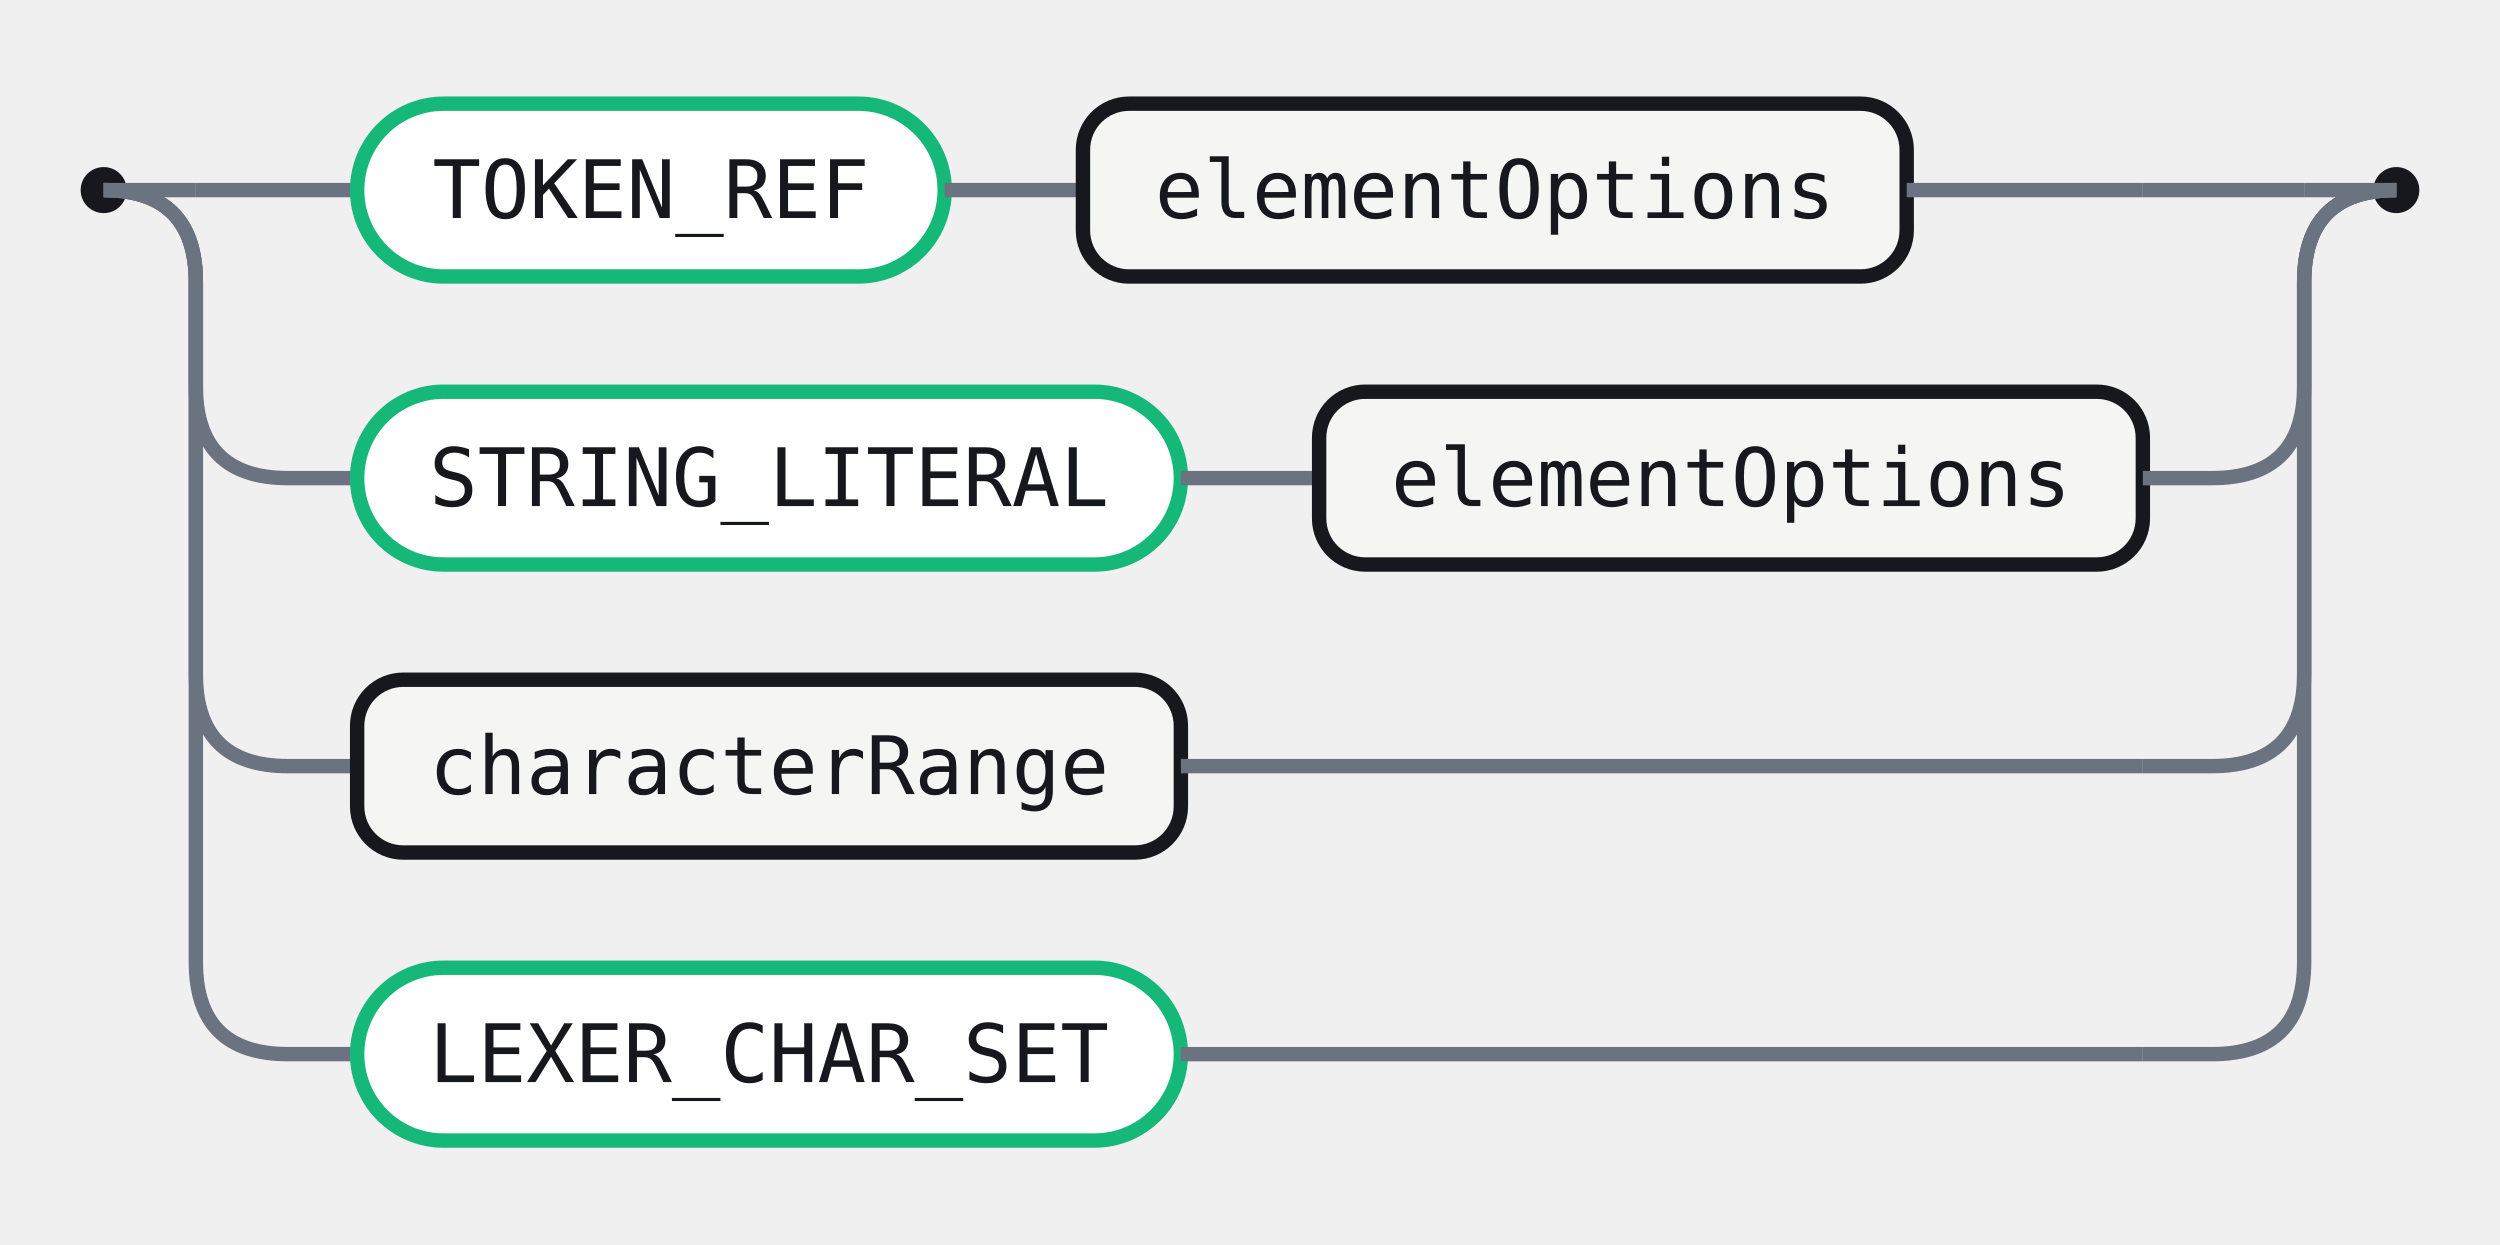
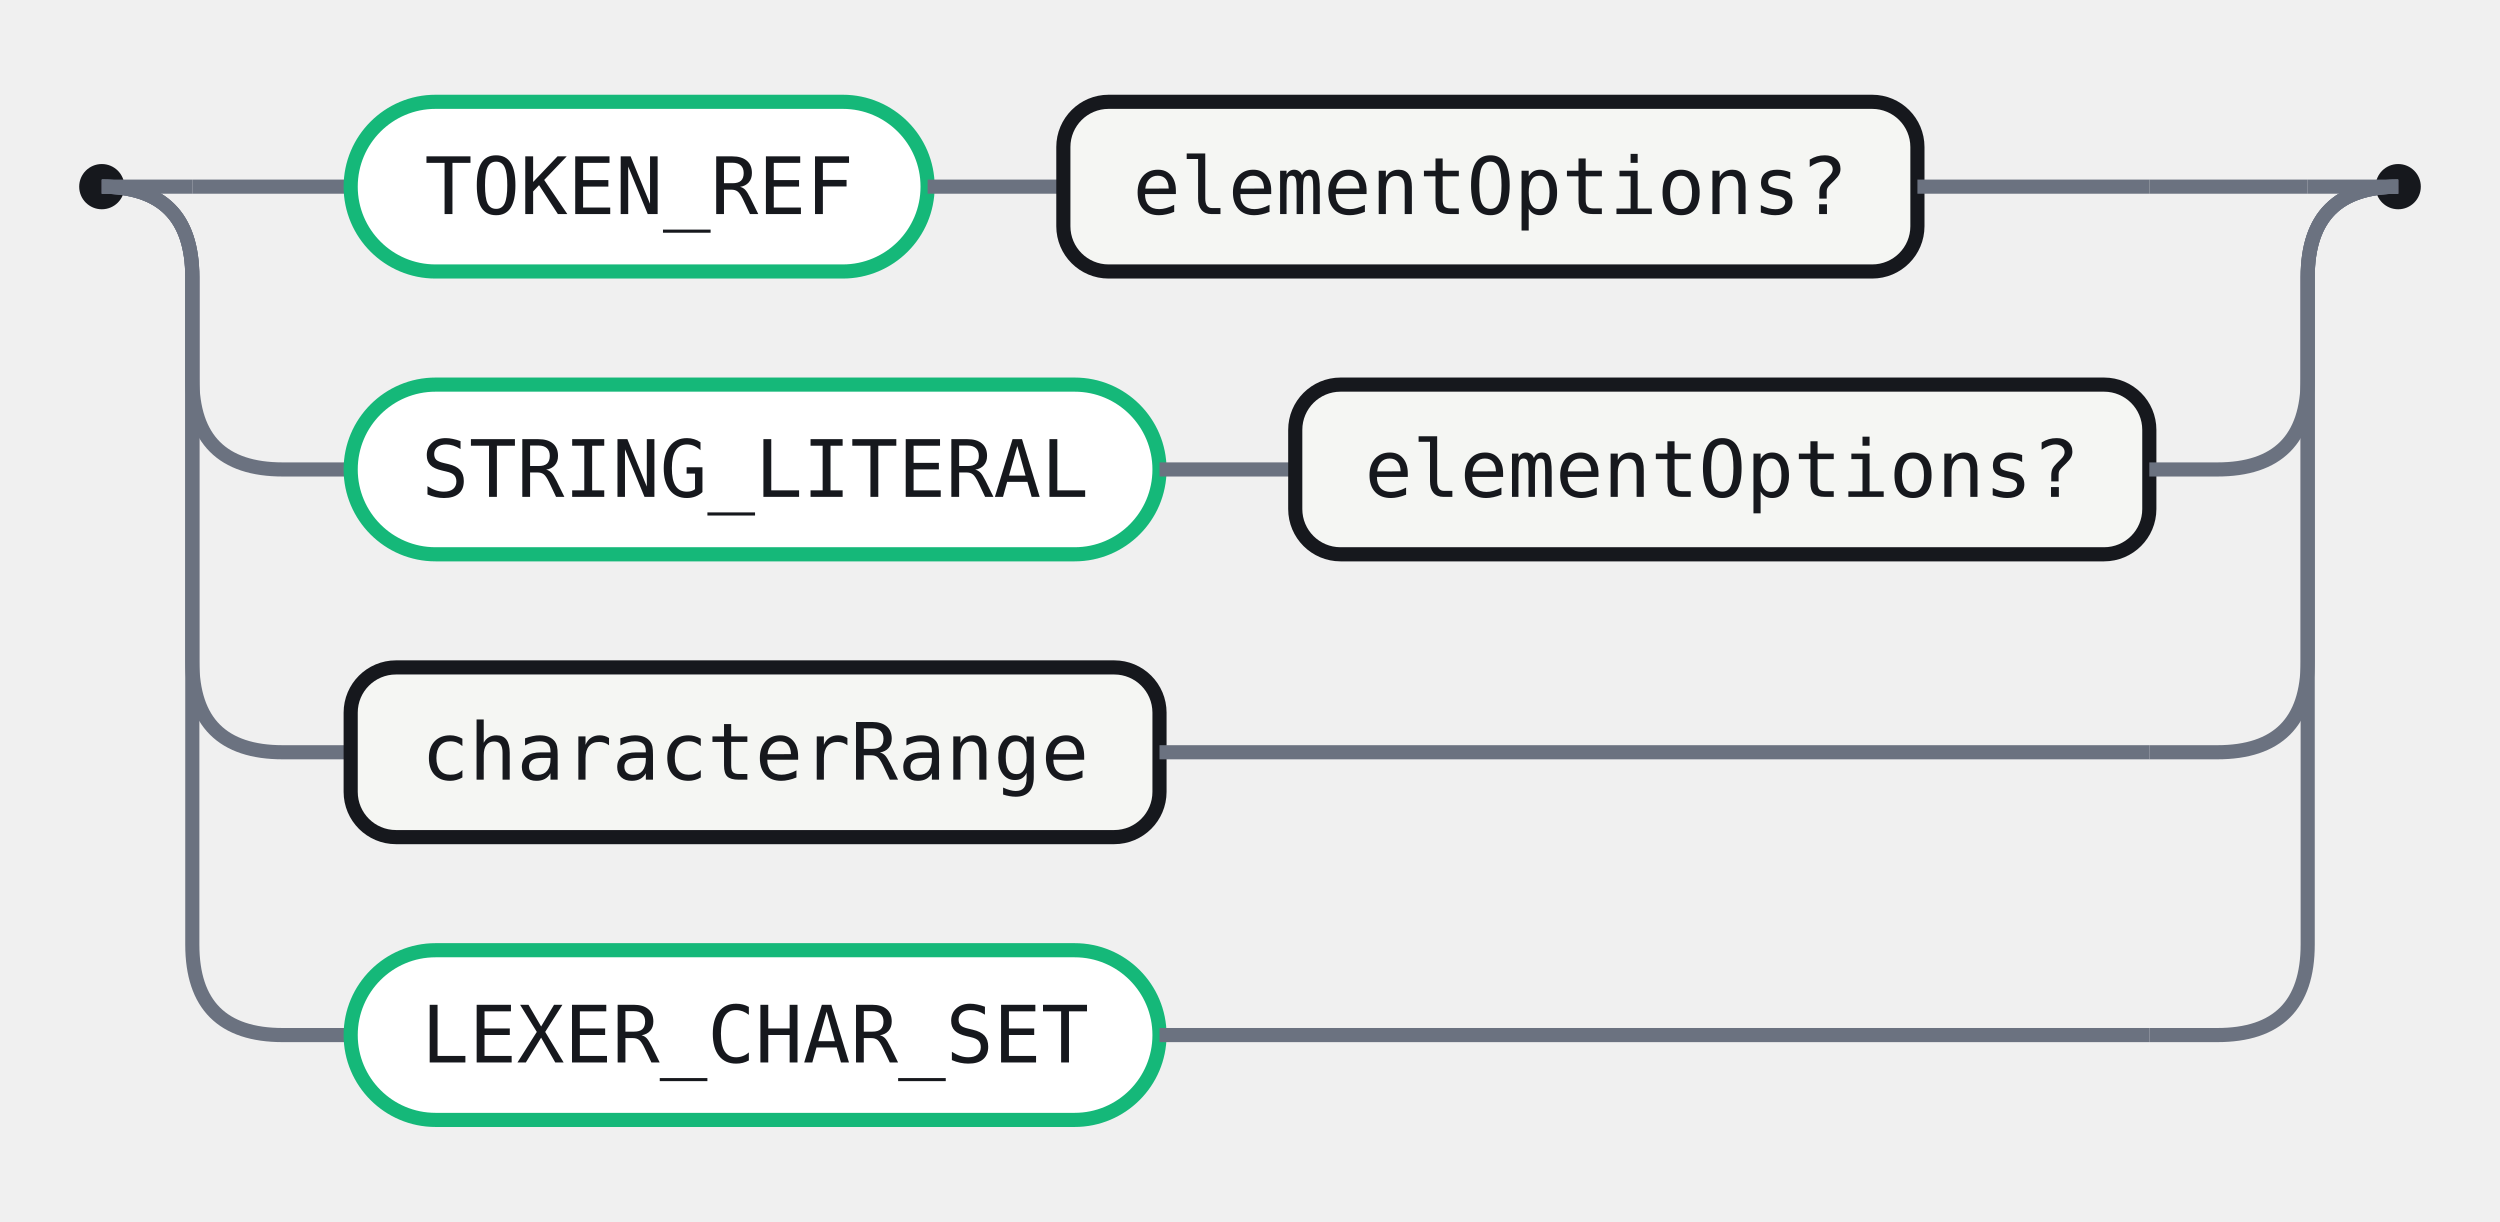
- <svg xmlns="http://www.w3.org/2000/svg" width="434" height="216" viewBox="0 0 434 216" role="img" aria-label="Railroad diagram for the setElement rule">
+ <svg xmlns="http://www.w3.org/2000/svg" width="442" height="216" viewBox="0 0 442 216" role="img" aria-label="Railroad diagram for the setElement rule">
  <style>.rr-track{fill:none;stroke:#6B7280;stroke-width:2.5}.rr-term{fill:#fff;stroke:#15B879;stroke-width:2.5}.rr-nonterm{fill:#F5F6F3;stroke:#16181D;stroke-width:2.5}.rr-text{fill:#16181D;font:14px 'Fira Code',ui-monospace,SFMono-Regular,Menlo,Consolas,monospace;font-feature-settings:"liga" 1,"calt" 1;}.rr-action-text{fill:#6B7280;font:14px 'Fira Code',ui-monospace,SFMono-Regular,Menlo,Consolas,monospace;font-style:italic;font-feature-settings:"liga" 1,"calt" 1;}.rr-cap{fill:#16181D}</style>
  <circle class="rr-cap" cx="18" cy="33" r="4" />
-   <circle class="rr-cap" cx="416" cy="33" r="4" />
+   <circle class="rr-cap" cx="424" cy="33" r="4" />
  <path class="rr-track" d="M18 33 H34" />
-   <path class="rr-track" d="M400 33 H416" />
+   <path class="rr-track" d="M408 33 H424" />
  <path class="rr-track" d="M34 33 H62" />
  <g class="rr-node rr-node-term" data-rr-kind="terminal" data-rr-label="TOKEN_REF">
    <rect class="rr-term" x="62" y="18" width="102" height="30" rx="15" />
    <text class="rr-text" x="113" y="33" text-anchor="middle" dominant-baseline="central">TOKEN_REF</text>
  </g>
  <path class="rr-track" d="M164 33 H188" />
-   <g class="rr-node rr-node-nonterm" data-rr-kind="nonterminal" data-rr-label="elementOptions">
-     <rect class="rr-nonterm" x="188" y="18" width="143" height="30" rx="8" />
-     <text class="rr-text" x="259.5" y="33" text-anchor="middle" dominant-baseline="central">elementOptions</text>
+   <g class="rr-node rr-node-nonterm" data-rr-kind="nonterminal" data-rr-label="elementOptions?">
+     <rect class="rr-nonterm" x="188" y="18" width="151" height="30" rx="8" />
+     <text class="rr-text" x="263.5" y="33" text-anchor="middle" dominant-baseline="central">elementOptions?</text>
  </g>
-   <path class="rr-track" d="M331 33 H372" />
-   <path class="rr-track" d="M372 33 H400" />
+   <path class="rr-track" d="M339 33 H380" />
+   <path class="rr-track" d="M380 33 H408" />
  <path class="rr-track" d="M18 33 Q34 33 34 49 V67 Q34 83 50 83 H62" />
  <g class="rr-node rr-node-term" data-rr-kind="terminal" data-rr-label="STRING_LITERAL">
    <rect class="rr-term" x="62" y="68" width="143" height="30" rx="15" />
    <text class="rr-text" x="133.5" y="83" text-anchor="middle" dominant-baseline="central">STRING_LITERAL</text>
  </g>
  <path class="rr-track" d="M205 83 H229" />
-   <g class="rr-node rr-node-nonterm" data-rr-kind="nonterminal" data-rr-label="elementOptions">
-     <rect class="rr-nonterm" x="229" y="68" width="143" height="30" rx="8" />
-     <text class="rr-text" x="300.5" y="83" text-anchor="middle" dominant-baseline="central">elementOptions</text>
+   <g class="rr-node rr-node-nonterm" data-rr-kind="nonterminal" data-rr-label="elementOptions?">
+     <rect class="rr-nonterm" x="229" y="68" width="151" height="30" rx="8" />
+     <text class="rr-text" x="304.5" y="83" text-anchor="middle" dominant-baseline="central">elementOptions?</text>
  </g>
-   <path class="rr-track" d="M372 83 H384 Q400 83 400 67 V49 Q400 33 416 33" />
+   <path class="rr-track" d="M380 83 H392 Q408 83 408 67 V49 Q408 33 424 33" />
  <path class="rr-track" d="M18 33 Q34 33 34 49 V117 Q34 133 50 133 H62" />
  <g class="rr-node rr-node-nonterm" data-rr-kind="nonterminal" data-rr-label="characterRange">
    <rect class="rr-nonterm" x="62" y="118" width="143" height="30" rx="8" />
    <text class="rr-text" x="133.5" y="133" text-anchor="middle" dominant-baseline="central">characterRange</text>
  </g>
-   <path class="rr-track" d="M205 133 H372" />
-   <path class="rr-track" d="M372 133 H384 Q400 133 400 117 V49 Q400 33 416 33" />
+   <path class="rr-track" d="M205 133 H380" />
+   <path class="rr-track" d="M380 133 H392 Q408 133 408 117 V49 Q408 33 424 33" />
  <path class="rr-track" d="M18 33 Q34 33 34 49 V167 Q34 183 50 183 H62" />
  <g class="rr-node rr-node-term" data-rr-kind="terminal" data-rr-label="LEXER_CHAR_SET">
    <rect class="rr-term" x="62" y="168" width="143" height="30" rx="15" />
    <text class="rr-text" x="133.5" y="183" text-anchor="middle" dominant-baseline="central">LEXER_CHAR_SET</text>
  </g>
-   <path class="rr-track" d="M205 183 H372" />
-   <path class="rr-track" d="M372 183 H384 Q400 183 400 167 V49 Q400 33 416 33" />
+   <path class="rr-track" d="M205 183 H380" />
+   <path class="rr-track" d="M380 183 H392 Q408 183 408 167 V49 Q408 33 424 33" />
</svg>
